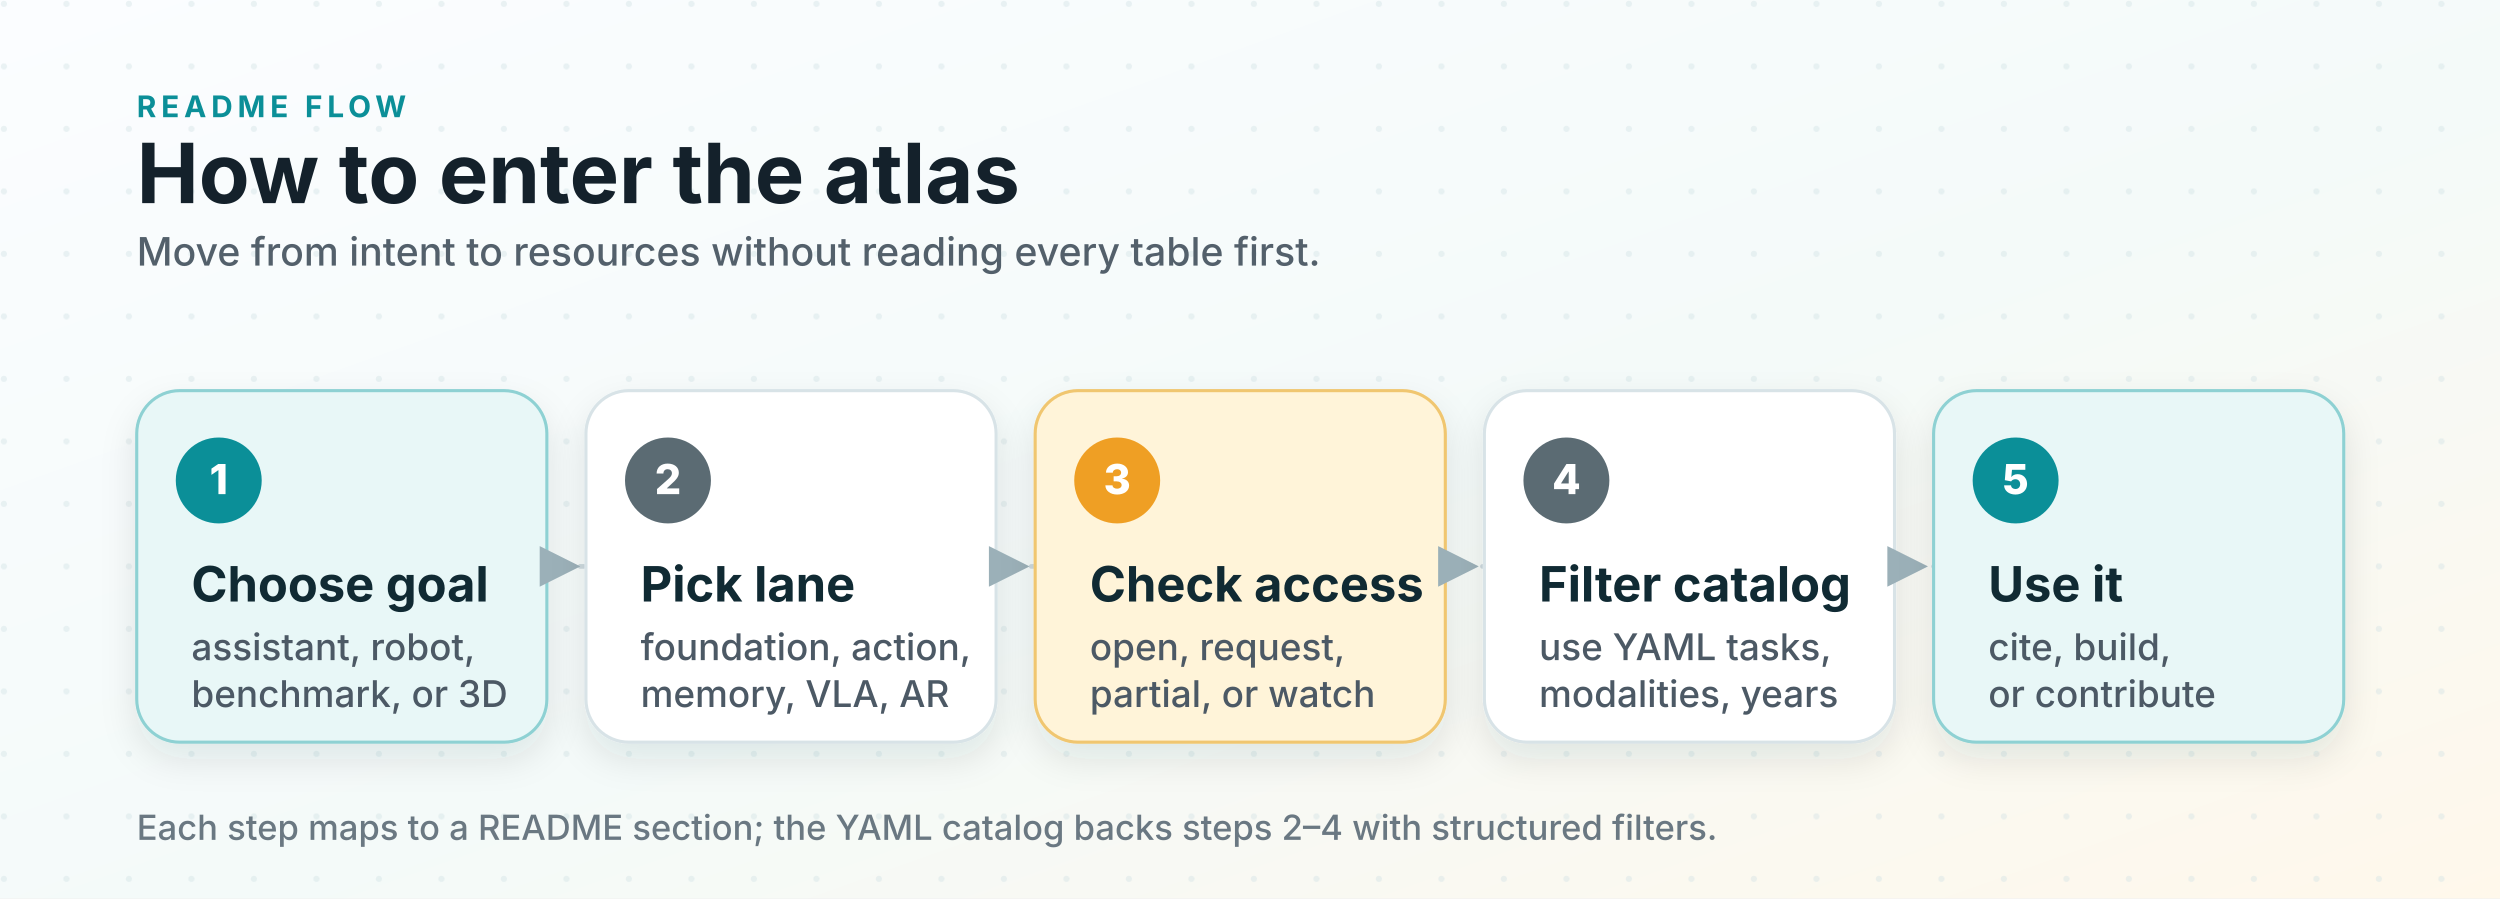
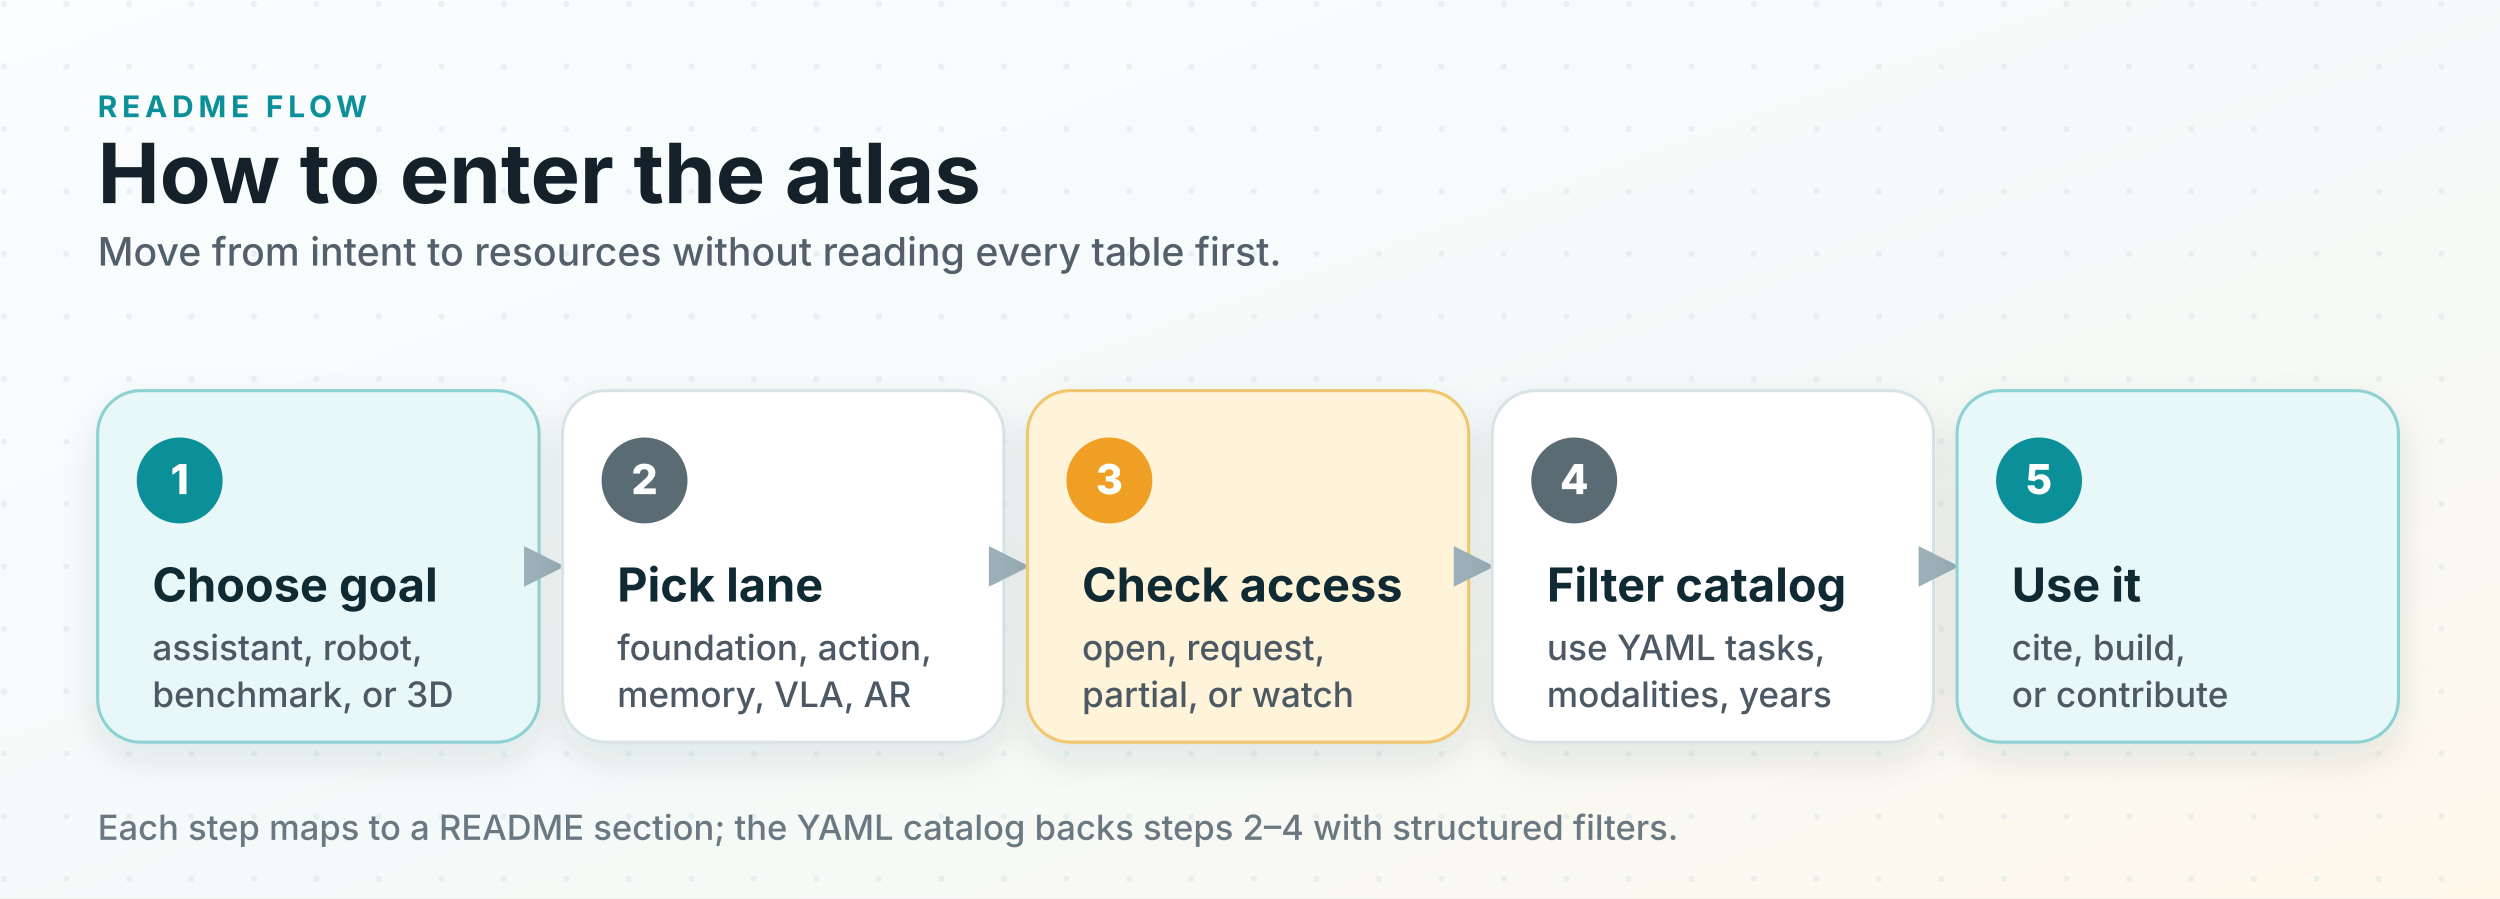
<svg xmlns="http://www.w3.org/2000/svg" viewBox="0 0 1280 460" role="img" aria-labelledby="title desc">
  <defs>
    <linearGradient id="bg" x1="0" x2="1" y1="0" y2="1">
      <stop offset="0" stop-color="#fbfdff" />
      <stop offset="0.55" stop-color="#f4faf9" />
      <stop offset="1" stop-color="#fff8eb" />
    </linearGradient>
    <pattern id="dots" width="32" height="32" patternUnits="userSpaceOnUse">
      <circle cx="2" cy="2" r="1.6" fill="#cfe0e4" opacity="0.4" />
    </pattern>
    <filter id="shadow" x="-10%" y="-12%" width="120%" height="140%">
      <feDropShadow dx="0" dy="8" stdDeviation="9" flood-color="#102a33" flood-opacity="0.10" />
    </filter>
    <marker id="arrow" viewBox="0 0 10 10" refX="8.5" refY="5" markerWidth="8" markerHeight="8" orient="auto-start-reverse">
      <path d="M0 0 L10 5 L0 10 z" fill="#9bb0b8" />
    </marker>
    <style>
      .ink { fill: #14212b; }
      .kicker { font: 700 15.3px system-ui, -apple-system, "Segoe UI", sans-serif; fill: #0b8f98; letter-spacing: .16em; }
      .title { font: 700 42.5px system-ui, -apple-system, "Segoe UI", sans-serif; }
      .subtitle { font: 500 20.1px system-ui, -apple-system, "Segoe UI", sans-serif; fill: #53606b; }
      .numText { font: 800 21.2px system-ui, -apple-system, "Segoe UI", sans-serif; fill: #ffffff; }
-       .label { font: 700 25.0px system-ui, -apple-system, "Segoe UI", sans-serif; fill: #102a33; }
-       .text { font: 500 18.9px system-ui, -apple-system, "Segoe UI", sans-serif; fill: #4c5965; }
+       .label { font: 700 24px system-ui, -apple-system, "Segoe UI", sans-serif; fill: #102a33; }
+       .text { font: 500 18px system-ui, -apple-system, "Segoe UI", sans-serif; fill: #4c5965; }
      .arrow { stroke: #9bb0b8; stroke-width: 2.6; fill: none; }
      .rail { stroke: #cdd9de; stroke-width: 2.4; stroke-dasharray: 2 9; stroke-linecap: round; }
      .foot { font: 500 17.7px system-ui, -apple-system, "Segoe UI", sans-serif; fill: #6a7882; }
    </style>
  </defs>
  <rect width="1280" height="460" fill="url(#bg)" />
  <rect width="1280" height="460" fill="url(#dots)" />
-   <text class="kicker" x="70" y="60">README FLOW</text>
-   <text class="title ink" x="70" y="104">How to enter the atlas</text>
-   <text class="subtitle" x="70" y="136">Move from intent to resources without reading every table first.</text>
-   <line class="rail" x1="110" y1="290" x2="1170" y2="290" />
-   <g transform="translate(70 200)">
-     <rect x="0" y="0" width="210" height="180" rx="22" fill="#e8f7f7" stroke="#8ed1d3" stroke-width="1.6" filter="url(#shadow)" />
+   <text class="kicker" x="50" y="60">README FLOW</text>
+   <text class="title ink" x="50" y="104">How to enter the atlas</text>
+   <text class="subtitle" x="50" y="136">Move from intent to resources without reading every table first.</text>
+   <line class="rail" x1="90" y1="290" x2="1230" y2="290" />
+   <g transform="translate(50 200)">
+     <rect x="0" y="0" width="226" height="180" rx="22" fill="#e8f7f7" stroke="#8ed1d3" stroke-width="1.6" filter="url(#shadow)" />
    <circle cx="42" cy="46" r="22" fill="#0b8f98" />
    <text class="numText" x="42" y="53" text-anchor="middle">1</text>
    <text class="label" x="28" y="108">Choose goal</text>
    <text class="text" x="28" y="138">assistant, robot,</text>
    <text class="text" x="28" y="162">benchmark, or 3D</text>
  </g>
-   <line class="arrow" x1="286" y1="290" x2="294" y2="290" marker-end="url(#arrow)" />
-   <g transform="translate(300 200)">
-     <rect x="0" y="0" width="210" height="180" rx="22" fill="#ffffff" stroke="#d8e3e7" stroke-width="1.6" filter="url(#shadow)" />
+   <line class="arrow" x1="278" y1="290" x2="286" y2="290" marker-end="url(#arrow)" />
+   <g transform="translate(288 200)">
+     <rect x="0" y="0" width="226" height="180" rx="22" fill="#ffffff" stroke="#d8e3e7" stroke-width="1.6" filter="url(#shadow)" />
    <circle cx="42" cy="46" r="22" fill="#5b6b73" />
    <text class="numText" x="42" y="53" text-anchor="middle">2</text>
    <text class="label" x="28" y="108">Pick lane</text>
    <text class="text" x="28" y="138">foundation, action,</text>
    <text class="text" x="28" y="162">memory, VLA, AR</text>
  </g>
  <line class="arrow" x1="516" y1="290" x2="524" y2="290" marker-end="url(#arrow)" />
-   <g transform="translate(530 200)">
-     <rect x="0" y="0" width="210" height="180" rx="22" fill="#fff4d9" stroke="#f0c66f" stroke-width="1.6" filter="url(#shadow)" />
+   <g transform="translate(526 200)">
+     <rect x="0" y="0" width="226" height="180" rx="22" fill="#fff4d9" stroke="#f0c66f" stroke-width="1.6" filter="url(#shadow)" />
    <circle cx="42" cy="46" r="22" fill="#ef9f24" />
    <text class="numText" x="42" y="53" text-anchor="middle">3</text>
    <text class="label" x="28" y="108">Check access</text>
    <text class="text" x="28" y="138">open, request,</text>
    <text class="text" x="28" y="162">partial, or watch</text>
  </g>
-   <line class="arrow" x1="746" y1="290" x2="754" y2="290" marker-end="url(#arrow)" />
-   <g transform="translate(760 200)">
-     <rect x="0" y="0" width="210" height="180" rx="22" fill="#ffffff" stroke="#d8e3e7" stroke-width="1.6" filter="url(#shadow)" />
+   <line class="arrow" x1="754" y1="290" x2="762" y2="290" marker-end="url(#arrow)" />
+   <g transform="translate(764 200)">
+     <rect x="0" y="0" width="226" height="180" rx="22" fill="#ffffff" stroke="#d8e3e7" stroke-width="1.6" filter="url(#shadow)" />
    <circle cx="42" cy="46" r="22" fill="#5b6b73" />
    <text class="numText" x="42" y="53" text-anchor="middle">4</text>
    <text class="label" x="28" y="108">Filter catalog</text>
    <text class="text" x="28" y="138">use YAML tasks,</text>
    <text class="text" x="28" y="162">modalities, years</text>
  </g>
-   <line class="arrow" x1="976" y1="290" x2="984" y2="290" marker-end="url(#arrow)" />
-   <g transform="translate(990 200)">
-     <rect x="0" y="0" width="210" height="180" rx="22" fill="#e8f7f7" stroke="#8ed1d3" stroke-width="1.6" filter="url(#shadow)" />
+   <line class="arrow" x1="992" y1="290" x2="1000" y2="290" marker-end="url(#arrow)" />
+   <g transform="translate(1002 200)">
+     <rect x="0" y="0" width="226" height="180" rx="22" fill="#e8f7f7" stroke="#8ed1d3" stroke-width="1.6" filter="url(#shadow)" />
    <circle cx="42" cy="46" r="22" fill="#0b8f98" />
    <text class="numText" x="42" y="53" text-anchor="middle">5</text>
    <text class="label" x="28" y="108">Use it</text>
    <text class="text" x="28" y="138">cite, build,</text>
    <text class="text" x="28" y="162">or contribute</text>
  </g>
-   <text class="foot" x="70" y="430">Each step maps to a README section; the YAML catalog backs steps 2–4 with structured filters.</text>
+   <text class="foot" x="50" y="430">Each step maps to a README section; the YAML catalog backs steps 2–4 with structured filters.</text>
</svg>
